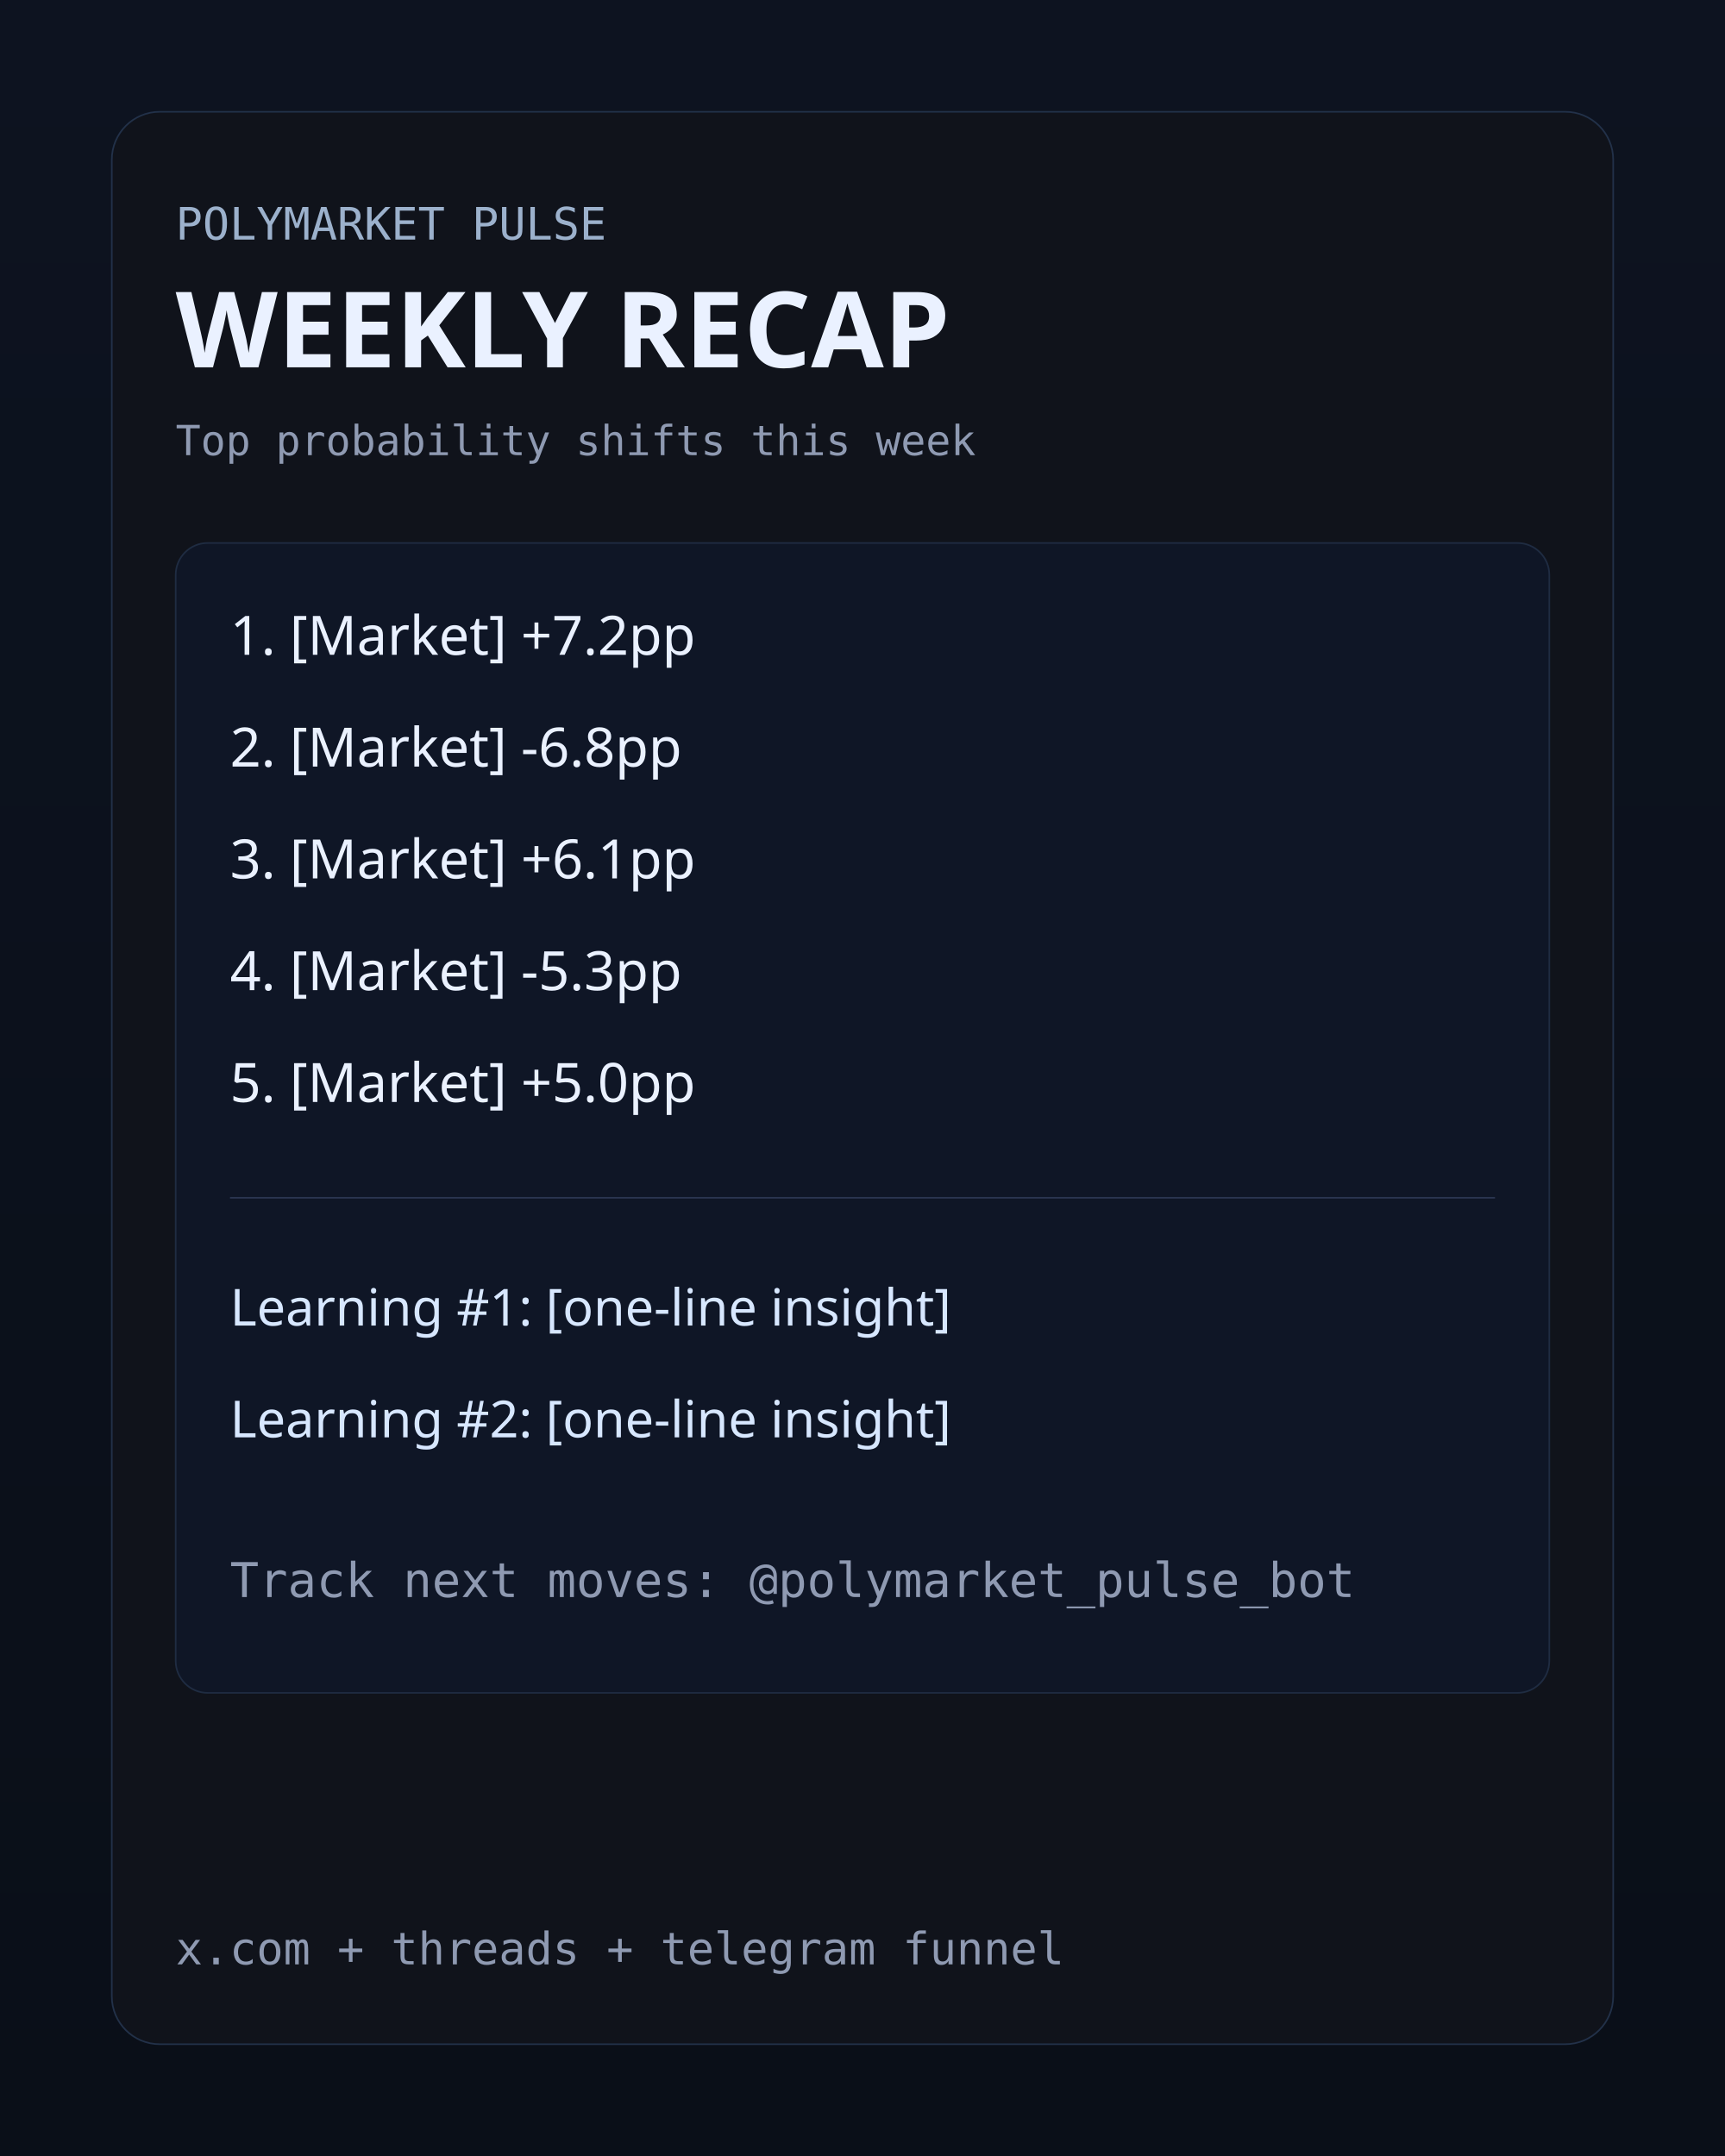
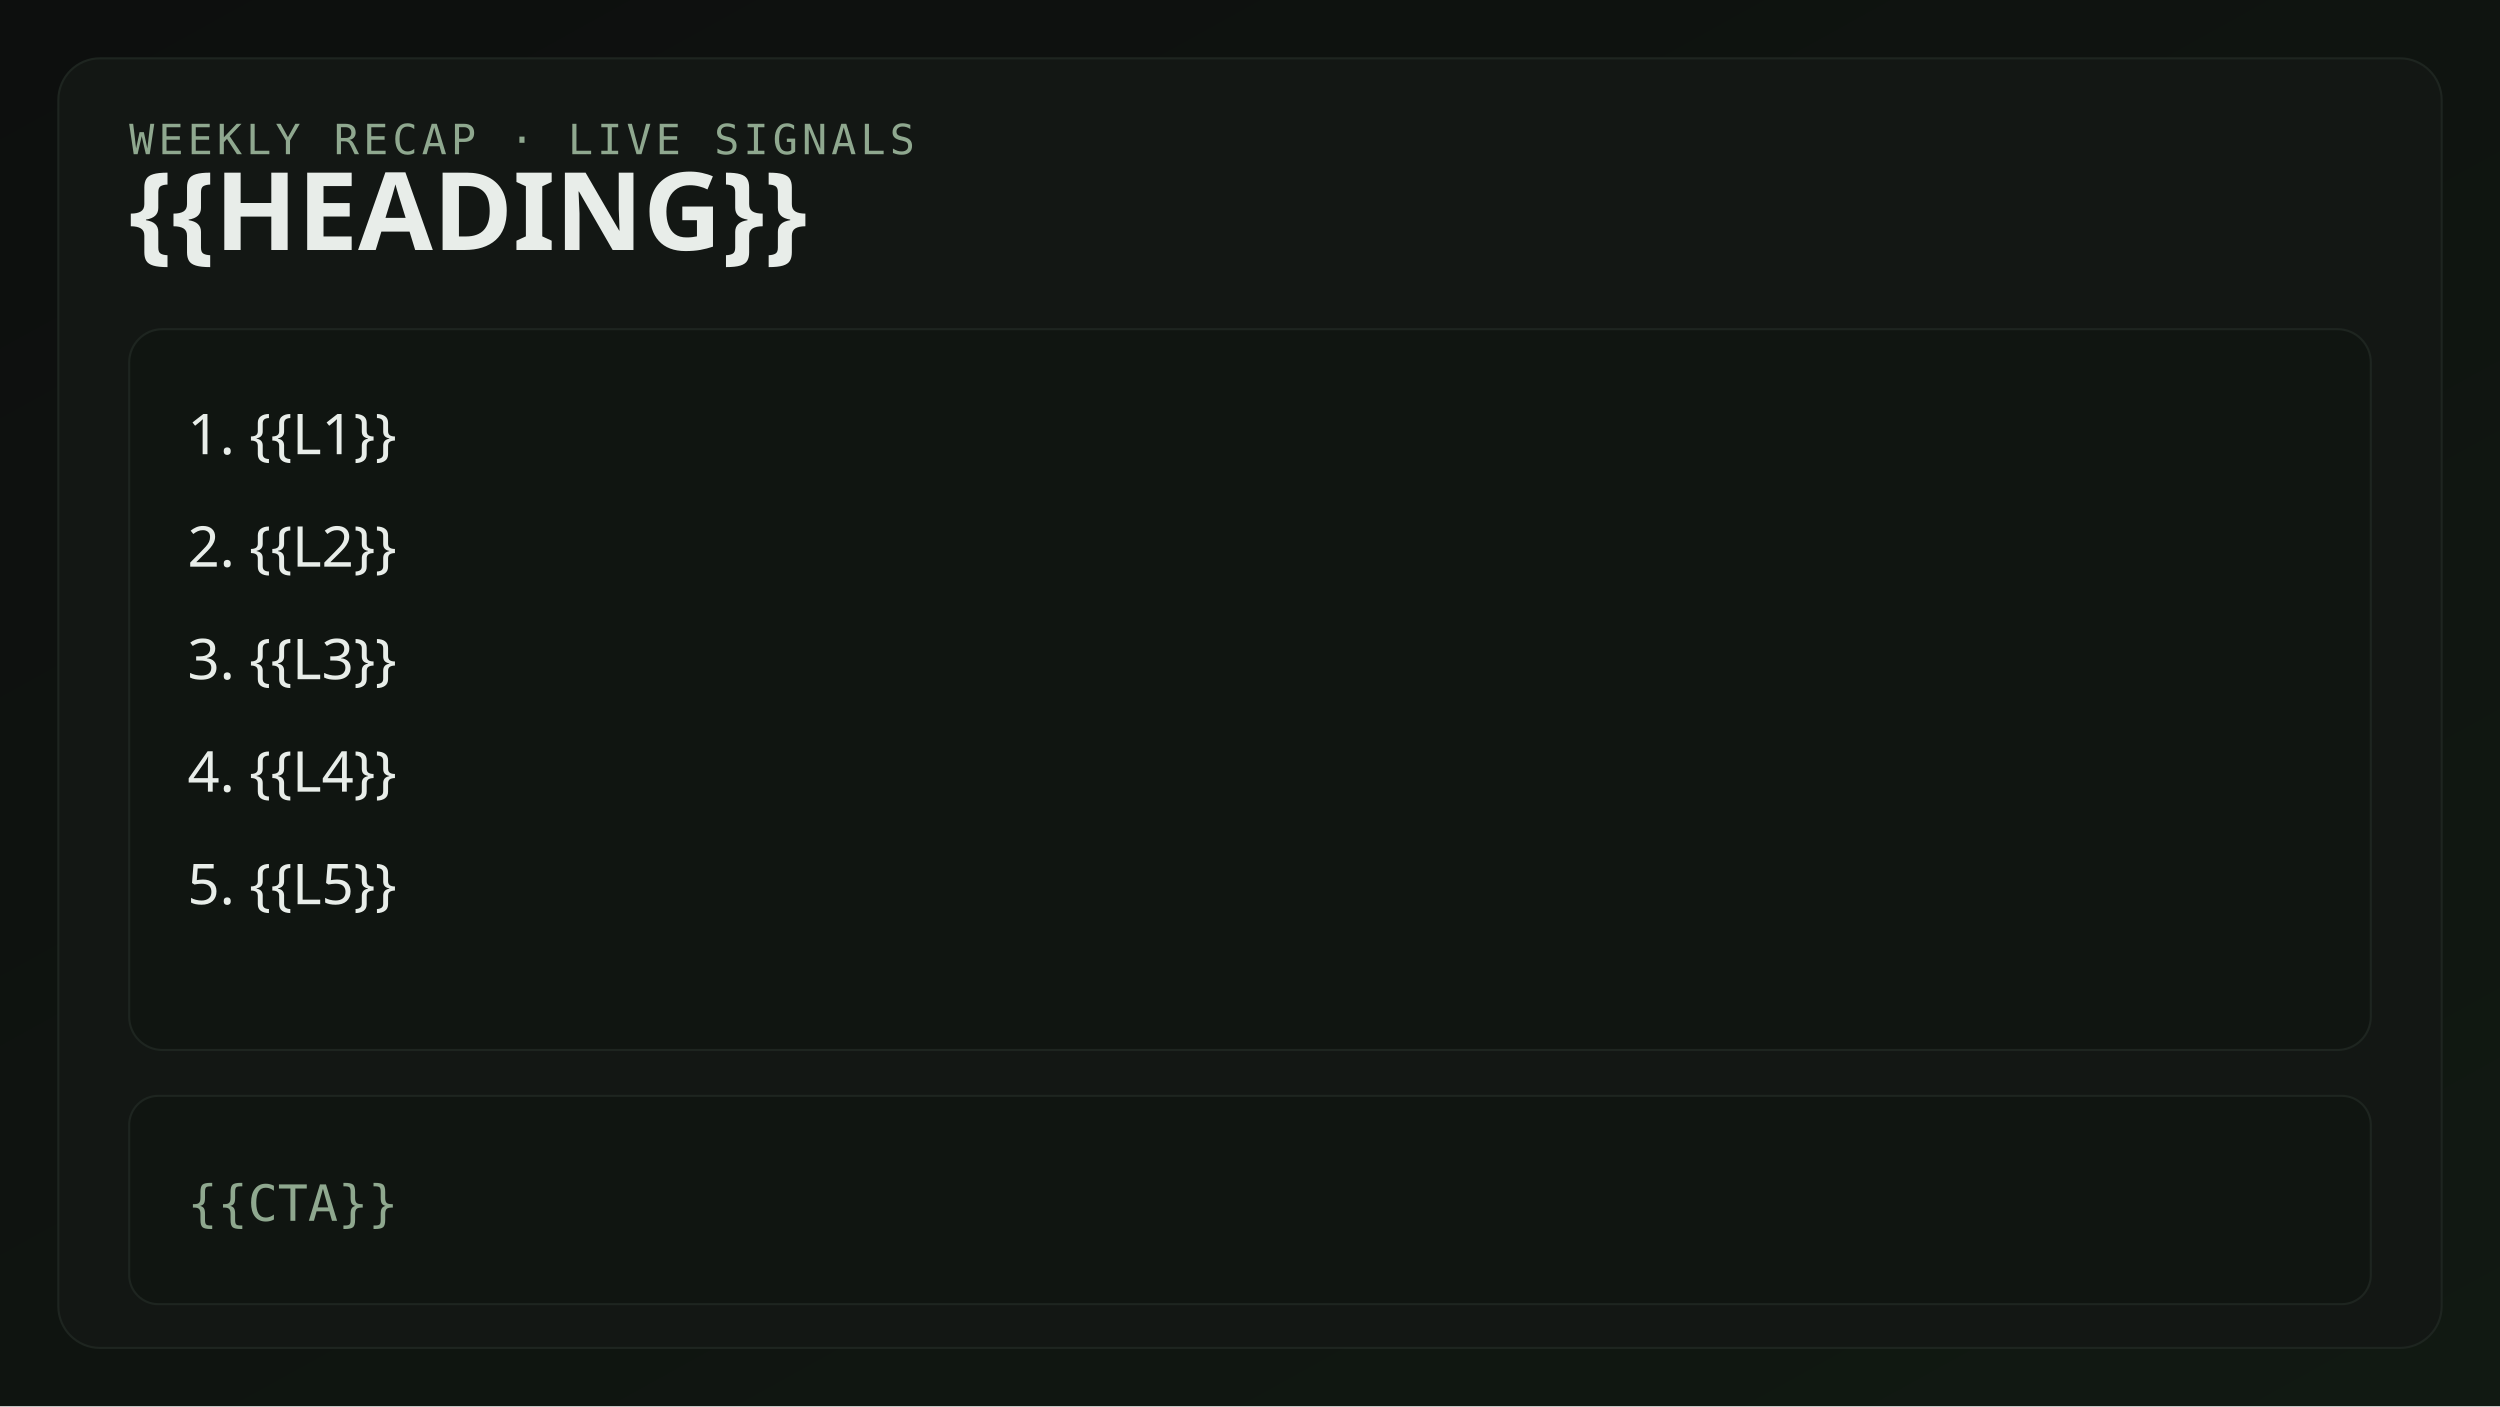
- <svg xmlns="http://www.w3.org/2000/svg" width="1080" height="1350" viewBox="0 0 1080 1350" role="img" aria-label="Weekly recap template">
+ <svg xmlns="http://www.w3.org/2000/svg" width="1200" height="675" viewBox="0 0 1200 675" role="img" aria-label="Weekly recap">
  <defs>
-     <linearGradient id="g" x1="0" y1="0" x2="0" y2="1">
-       <stop offset="0%" stop-color="#0d1320" />
-       <stop offset="100%" stop-color="#0a0f18" />
+     <linearGradient id="bg" x1="0" y1="0" x2="1" y2="1">
+       <stop offset="0%" stop-color="#0d0f0e" />
+       <stop offset="100%" stop-color="#111912" />
    </linearGradient>
  </defs>
-   <rect width="1080" height="1350" fill="url(#g)" />
-   <rect x="70" y="70" width="940" height="1210" rx="30" fill="#10131b" stroke="#223149" />
-   <text x="110" y="150" fill="#9cb1cc" font-size="28" font-family="Fira Code, monospace">POLYMARKET PULSE</text>
-   <text x="110" y="230" fill="#eaf1ff" font-size="66" font-family="Fira Sans, sans-serif" font-weight="700">WEEKLY RECAP</text>
-   <text x="110" y="285" fill="#8f9ab2" font-size="26" font-family="Fira Code, monospace">Top probability shifts this week</text>
-   <g transform="translate(110,340)">
-     <rect width="860" height="720" rx="20" fill="#0f1626" stroke="#1f2c42" />
-     <text x="34" y="70" fill="#eaf1ff" font-size="34" font-family="Fira Sans, sans-serif">1. [Market] +7.2pp</text>
-     <text x="34" y="140" fill="#eaf1ff" font-size="34" font-family="Fira Sans, sans-serif">2. [Market] -6.8pp</text>
-     <text x="34" y="210" fill="#eaf1ff" font-size="34" font-family="Fira Sans, sans-serif">3. [Market] +6.1pp</text>
-     <text x="34" y="280" fill="#eaf1ff" font-size="34" font-family="Fira Sans, sans-serif">4. [Market] -5.3pp</text>
-     <text x="34" y="350" fill="#eaf1ff" font-size="34" font-family="Fira Sans, sans-serif">5. [Market] +5.0pp</text>
-     <line x1="34" y1="410" x2="826" y2="410" stroke="#2a3550" />
-     <text x="34" y="490" fill="#d7e7ff" font-size="32" font-family="Fira Sans, sans-serif">Learning #1: [one-line insight]</text>
-     <text x="34" y="560" fill="#d7e7ff" font-size="32" font-family="Fira Sans, sans-serif">Learning #2: [one-line insight]</text>
-     <text x="34" y="660" fill="#8f9ab2" font-size="30" font-family="Fira Code, monospace">Track next moves: @polymarket_pulse_bot</text>
-   </g>
-   <text x="110" y="1230" fill="#8f9ab2" font-size="28" font-family="Fira Code, monospace">x.com + threads + telegram funnel</text>
+   <rect width="1200" height="675" fill="url(#bg)" />
+   <rect x="28" y="28" width="1144" height="619" rx="20" fill="#131714" stroke="#1e2520" />
+   <text x="62" y="74" fill="#8fa88f" font-size="20" font-family="JetBrains Mono, monospace" letter-spacing="2">WEEKLY RECAP · LIVE SIGNALS</text>
+   <text x="62" y="120" fill="#e8ede9" font-size="52" font-family="Space Grotesk, sans-serif" font-weight="700">{{HEADING}}</text>
+   <rect x="62" y="158" width="1076" height="346" rx="16" fill="#101511" stroke="#1e2520" />
+   <text x="90" y="218" fill="#e8ede9" font-size="27" font-family="Space Grotesk, sans-serif">1. {{L1}}</text>
+   <text x="90" y="272" fill="#e8ede9" font-size="27" font-family="Space Grotesk, sans-serif">2. {{L2}}</text>
+   <text x="90" y="326" fill="#e8ede9" font-size="27" font-family="Space Grotesk, sans-serif">3. {{L3}}</text>
+   <text x="90" y="380" fill="#e8ede9" font-size="27" font-family="Space Grotesk, sans-serif">4. {{L4}}</text>
+   <text x="90" y="434" fill="#e8ede9" font-size="27" font-family="Space Grotesk, sans-serif">5. {{L5}}</text>
+   <rect x="62" y="526" width="1076" height="100" rx="14" fill="#101511" stroke="#1e2520" />
+   <text x="90" y="586" fill="#8fa88f" font-size="24" font-family="JetBrains Mono, monospace">{{CTA}}</text>
</svg>
